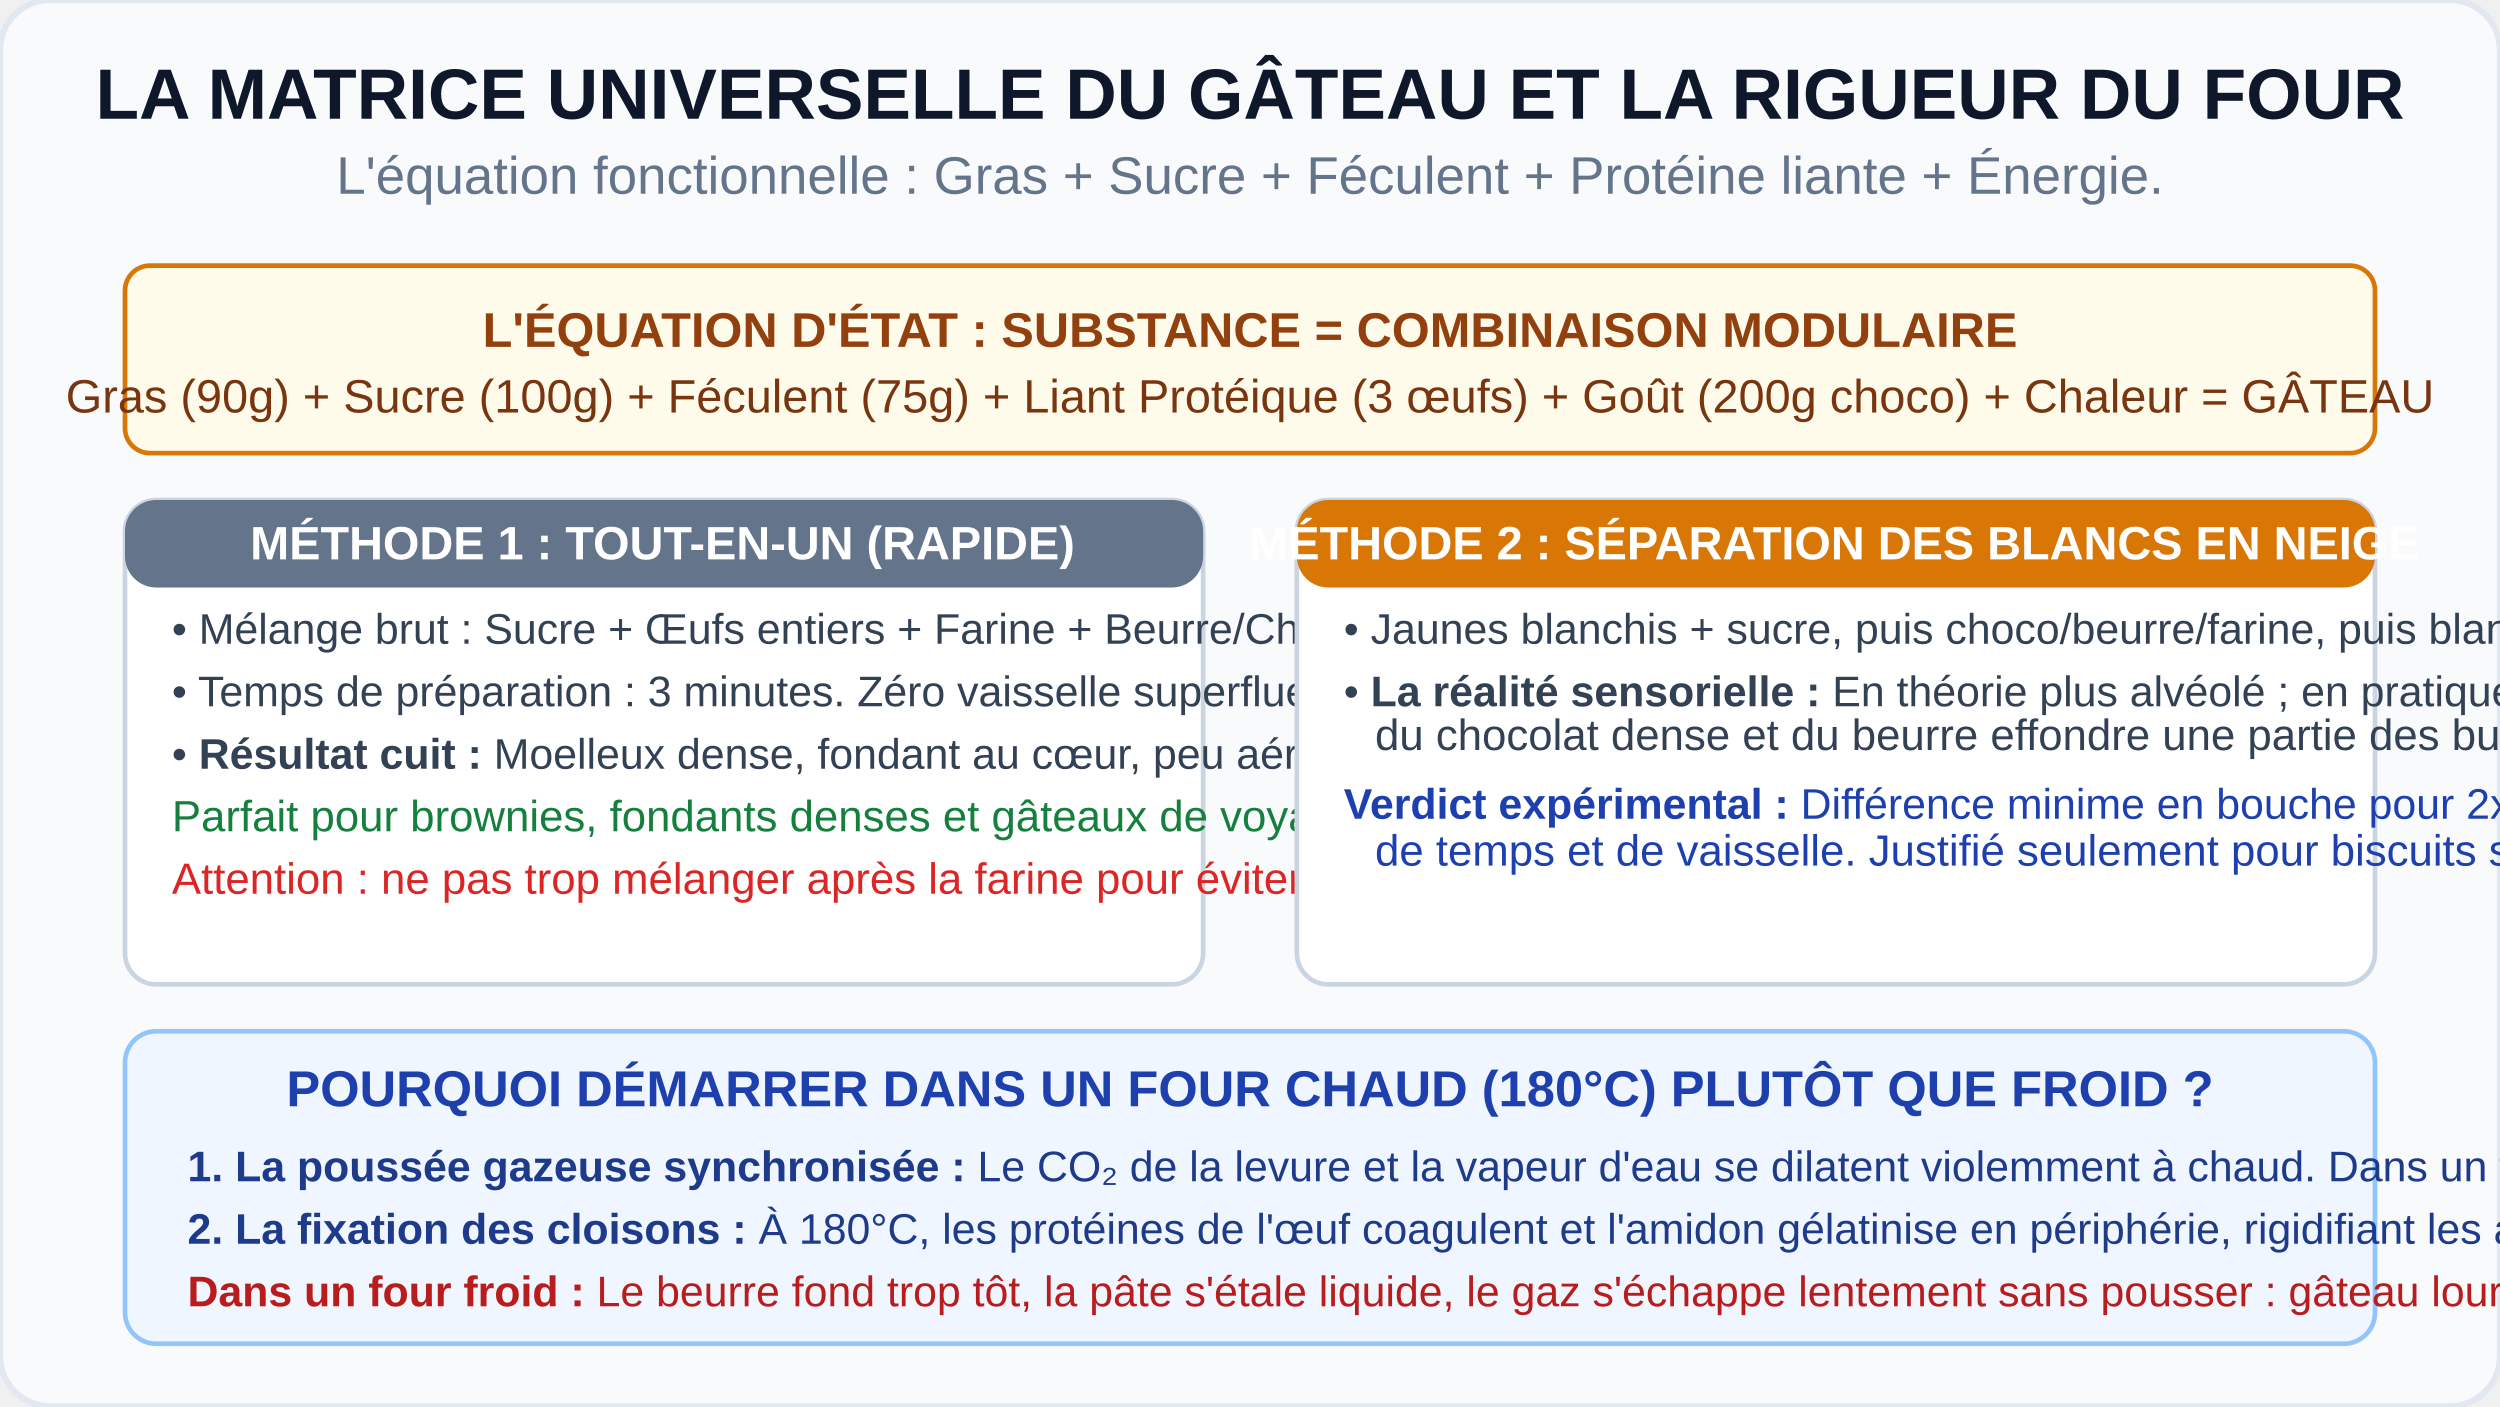
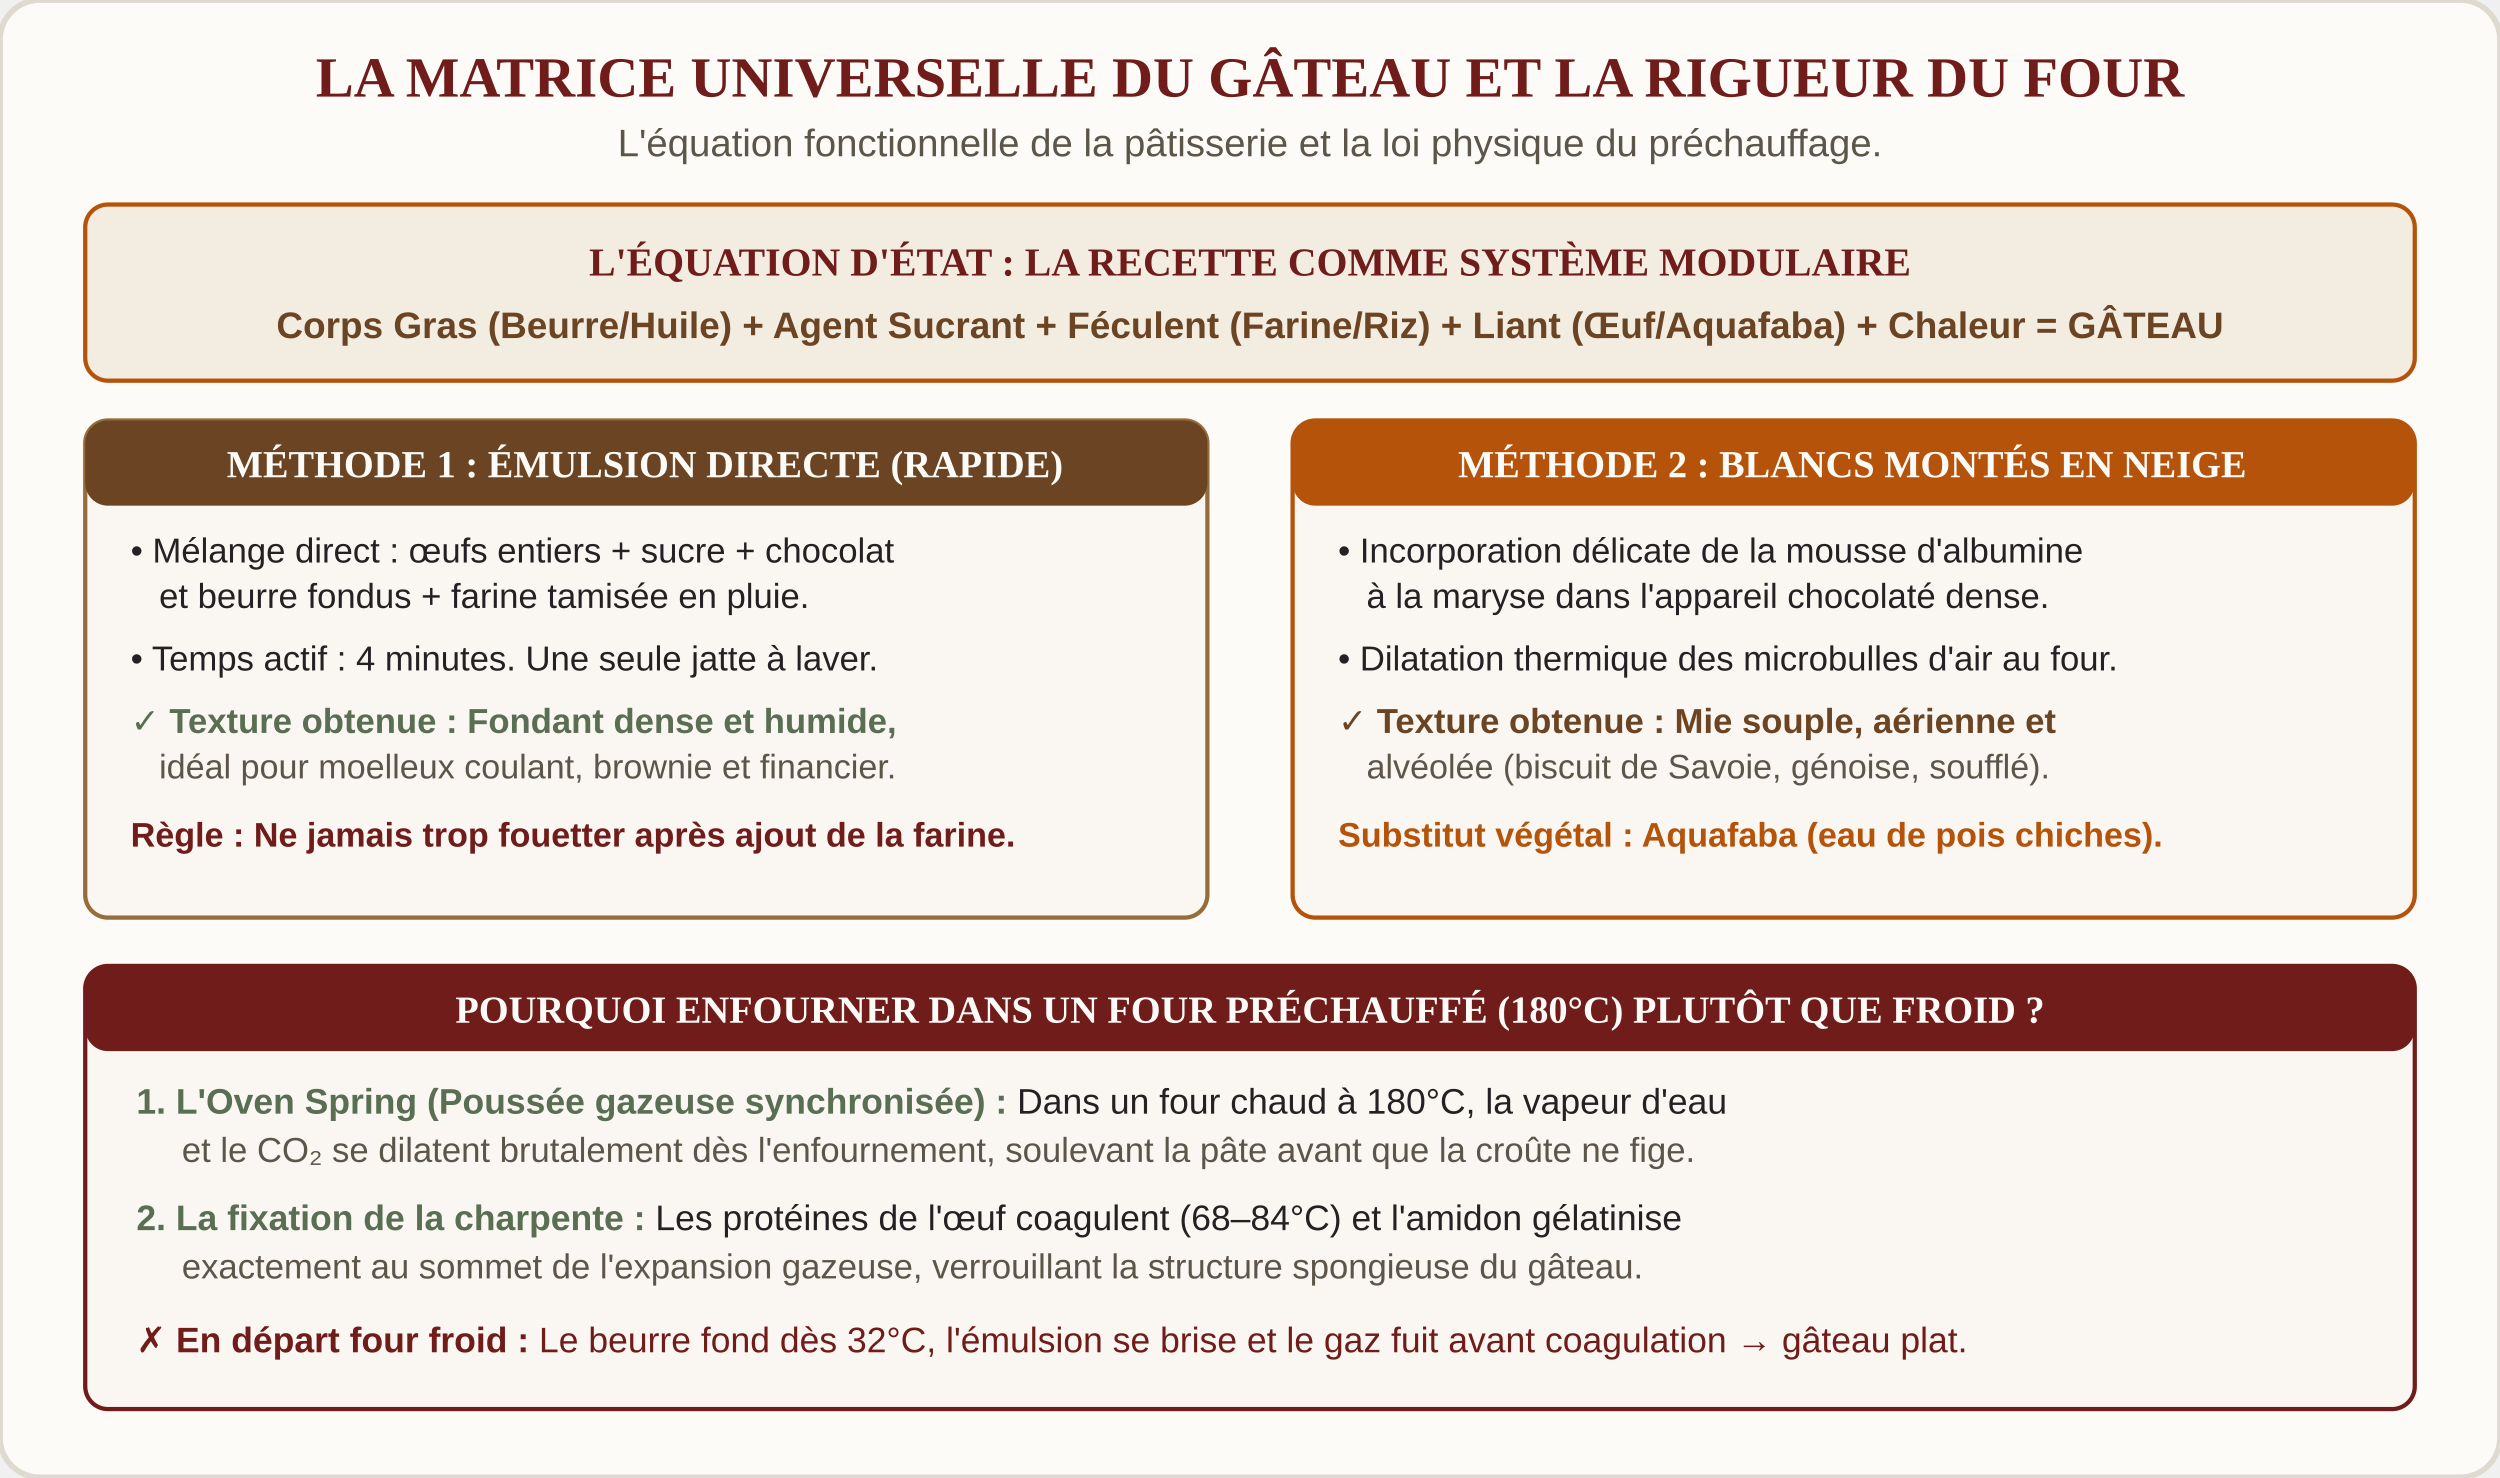
- <svg xmlns="http://www.w3.org/2000/svg" viewBox="0 0 800 450" width="100%" height="100%">
-   <rect width="800" height="450" rx="16" fill="#f8fafc" stroke="#e2e8f0" stroke-width="2" />
-   <text x="400" y="38" font-family="Liberation Sans, Arial, sans-serif" font-size="22.8" font-weight="bold" fill="#0f172a" text-anchor="middle">LA MATRICE UNIVERSELLE DU GÂTEAU ET LA RIGUEUR DU FOUR</text>
-   <text x="400" y="62" font-family="Liberation Sans, Arial, sans-serif" font-size="16.9" fill="#64748b" text-anchor="middle">L'équation fonctionnelle : Gras + Sucre + Féculent + Protéine liante + Énergie.</text>
-   <g transform="translate(40, 85)">
-     <rect width="720" height="60" rx="8" fill="#fffbeb" stroke="#d97706" stroke-width="1.5" />
-     <text x="360" y="26" font-family="Liberation Sans, Arial, sans-serif" font-size="15.6" font-weight="bold" fill="#92400e" text-anchor="middle">L'ÉQUATION D'ÉTAT : SUBSTANCE = COMBINAISON MODULAIRE</text>
-     <text x="360" y="47" font-family="Liberation Sans, Arial, sans-serif" font-size="15.0" fill="#78350f" text-anchor="middle">Gras (90g) + Sucre (100g) + Féculent (75g) + Liant Protéique (3 œufs) + Goût (200g choco) + Chaleur = GÂTEAU</text>
+ <svg xmlns="http://www.w3.org/2000/svg" viewBox="0 0 880 520" width="100%" height="100%">
+   <rect width="880" height="520" rx="14" fill="#FCFBF7" stroke="#DFDACF" stroke-width="2" />
+   <text x="440" y="34" font-family="Liberation Serif, Georgia, serif" font-size="20" font-weight="bold" fill="#701C1A" text-anchor="middle">LA MATRICE UNIVERSELLE DU GÂTEAU ET LA RIGUEUR DU FOUR</text>
+   <text x="440" y="55" font-family="Liberation Sans, Arial, sans-serif" font-size="13.5" fill="#5C5549" text-anchor="middle">L'équation fonctionnelle de la pâtisserie et la loi physique du préchauffage.</text>
+   <g transform="translate(30, 72)">
+     <rect width="820" height="62" rx="8" fill="#F2ECE1" stroke="#B45309" stroke-width="1.5" />
+     <text x="410" y="25" font-family="Liberation Serif, Georgia, serif" font-size="14" font-weight="bold" fill="#701C1A" text-anchor="middle">L'ÉQUATION D'ÉTAT : LA RECETTE COMME SYSTÈME MODULAIRE</text>
+     <text x="410" y="47" font-family="Liberation Sans, Arial, sans-serif" font-size="13" font-weight="bold" fill="#6B4423" text-anchor="middle">Corps Gras (Beurre/Huile) + Agent Sucrant + Féculent (Farine/Riz) + Liant (Œuf/Aquafaba) + Chaleur = GÂTEAU</text>
  </g>
-   <g transform="translate(40, 160)">
-     <rect width="345" height="155" rx="10" fill="#ffffff" stroke="#cbd5e1" stroke-width="1.5" />
-     <rect x="0" y="0" width="345" height="28" rx="10" fill="#64748b" />
-     <text x="172" y="19" font-family="Liberation Sans, Arial, sans-serif" font-size="15.0" font-weight="bold" fill="#ffffff" text-anchor="middle">MÉTHODE 1 : TOUT-EN-UN (RAPIDE)</text>
-     <text x="15" y="46" font-family="Liberation Sans, Arial, sans-serif" font-size="13.7" fill="#334155">• Mélange brut : Sucre + Œufs entiers + Farine + Beurre/Choco fondus.</text>
-     <text x="15" y="66" font-family="Liberation Sans, Arial, sans-serif" font-size="13.7" fill="#334155">• Temps de préparation : 3 minutes. Zéro vaisselle superflue.</text>
-     <text x="15" y="86" font-family="Liberation Sans, Arial, sans-serif" font-size="13.7" fill="#334155">• <tspan font-weight="bold">Résultat cuit :</tspan> Moelleux dense, fondant au cœur, peu aéré.</text>
-     <text x="15" y="106" font-family="Liberation Sans, Arial, sans-serif" font-size="14.0" fill="#15803d">Parfait pour brownies, fondants denses et gâteaux de voyage.</text>
-     <text x="15" y="126" font-family="Liberation Sans, Arial, sans-serif" font-size="14.0" fill="#dc2626">Attention : ne pas trop mélanger après la farine pour éviter le gluten dur.</text>
+   <g transform="translate(30, 148)">
+     <rect width="395" height="175" rx="8" fill="#FAF7F2" stroke="#966C3B" stroke-width="1.5" />
+     <rect width="395" height="30" rx="8" fill="#6B4423" />
+     <text x="197" y="20" font-family="Liberation Serif, Georgia, serif" font-size="13.5" font-weight="bold" fill="#FCFBF7" text-anchor="middle">MÉTHODE 1 : ÉMULSION DIRECTE (RAPIDE)</text>
+     <text x="16" y="50" font-family="Liberation Sans, Arial, sans-serif" font-size="12.2" fill="#242124">• Mélange direct : œufs entiers + sucre + chocolat</text>
+     <text x="26" y="66" font-family="Liberation Sans, Arial, sans-serif" font-size="12.2" fill="#242124">et beurre fondus + farine tamisée en pluie.</text>
+     <text x="16" y="88" font-family="Liberation Sans, Arial, sans-serif" font-size="12.2" fill="#242124">• Temps actif : 4 minutes. Une seule jatte à laver.</text>
+     <text x="16" y="110" font-family="Liberation Sans, Arial, sans-serif" font-size="12.2" fill="#5A6E54" font-weight="bold">✓ Texture obtenue : Fondant dense et humide,</text>
+     <text x="26" y="126" font-family="Liberation Sans, Arial, sans-serif" font-size="12.0" fill="#5C5549">idéal pour moelleux coulant, brownie et financier.</text>
+     <text x="16" y="150" font-family="Liberation Sans, Arial, sans-serif" font-size="12.0" font-weight="bold" fill="#701C1A">Règle : Ne jamais trop fouetter après ajout de la farine.</text>
  </g>
-   <g transform="translate(415, 160)">
-     <rect width="345" height="155" rx="10" fill="#ffffff" stroke="#cbd5e1" stroke-width="1.5" />
-     <rect x="0" y="0" width="345" height="28" rx="10" fill="#d97706" />
-     <text x="172" y="19" font-family="Liberation Sans, Arial, sans-serif" font-size="15.0" font-weight="bold" fill="#ffffff" text-anchor="middle">MÉTHODE 2 : SÉPARATION DES BLANCS EN NEIGE</text>
-     <text x="15" y="46" font-family="Liberation Sans, Arial, sans-serif" font-size="13.7" fill="#334155">• Jaunes blanchis + sucre, puis choco/beurre/farine, puis blancs montés.</text>
-     <text x="15" y="66" font-family="Liberation Sans, Arial, sans-serif" font-size="13.7" fill="#334155">• <tspan font-weight="bold">La réalité sensorielle :</tspan> En théorie plus alvéolé ; en pratique, le poids</text>
-     <text x="25" y="80" font-family="Liberation Sans, Arial, sans-serif" font-size="14.0" fill="#334155">du chocolat dense et du beurre effondre une partie des bulles !</text>
-     <text x="15" y="102" font-family="Liberation Sans, Arial, sans-serif" font-size="13.7" fill="#1e40af">
-       <tspan font-weight="bold">Verdict expérimental :</tspan> Différence minime en bouche pour 2x plus</text>
-     <text x="25" y="117" font-family="Liberation Sans, Arial, sans-serif" font-size="14.0" fill="#1e40af">de temps et de vaisselle. Justifié seulement pour biscuits soufflés légers.</text>
+   <g transform="translate(455, 148)">
+     <rect width="395" height="175" rx="8" fill="#FAF7F2" stroke="#B45309" stroke-width="1.5" />
+     <rect width="395" height="30" rx="8" fill="#B45309" />
+     <text x="197" y="20" font-family="Liberation Serif, Georgia, serif" font-size="13.5" font-weight="bold" fill="#FCFBF7" text-anchor="middle">MÉTHODE 2 : BLANCS MONTÉS EN NEIGE</text>
+     <text x="16" y="50" font-family="Liberation Sans, Arial, sans-serif" font-size="12.2" fill="#242124">• Incorporation délicate de la mousse d'albumine</text>
+     <text x="26" y="66" font-family="Liberation Sans, Arial, sans-serif" font-size="12.2" fill="#242124">à la maryse dans l'appareil chocolaté dense.</text>
+     <text x="16" y="88" font-family="Liberation Sans, Arial, sans-serif" font-size="12.2" fill="#242124">• Dilatation thermique des microbulles d'air au four.</text>
+     <text x="16" y="110" font-family="Liberation Sans, Arial, sans-serif" font-size="12.2" fill="#6B4423" font-weight="bold">✓ Texture obtenue : Mie souple, aérienne et</text>
+     <text x="26" y="126" font-family="Liberation Sans, Arial, sans-serif" font-size="12.0" fill="#5C5549">alvéolée (biscuit de Savoie, génoise, soufflé).</text>
+     <text x="16" y="150" font-family="Liberation Sans, Arial, sans-serif" font-size="12.0" font-weight="bold" fill="#B45309">Substitut végétal : Aquafaba (eau de pois chiches).</text>
  </g>
-   <g transform="translate(40, 330)">
-     <rect width="720" height="100" rx="10" fill="#eff6ff" stroke="#93c5fd" stroke-width="1.5" />
-     <text x="360" y="24" font-family="Liberation Sans, Arial, sans-serif" font-size="16.2" font-weight="bold" fill="#1e40af" text-anchor="middle">POURQUOI DÉMARRER DANS UN FOUR CHAUD (180°C) PLUTÔT QUE FROID ?</text>
-     <text x="20" y="48" font-family="Liberation Sans, Arial, sans-serif" font-size="13.7" fill="#1e3a8a">
-       <tspan font-weight="bold">1. La poussée gazeuse synchronisée :</tspan> Le CO₂ de la levure et la vapeur d'eau se dilatent violemment à chaud. Dans un four chaud, les bulles gonflent AVANT que la pâte ne fige.</text>
-     <text x="20" y="68" font-family="Liberation Sans, Arial, sans-serif" font-size="13.7" fill="#1e3a8a">
-       <tspan font-weight="bold">2. La fixation des cloisons :</tspan> À 180°C, les protéines de l'œuf coagulent et l'amidon gélatinise en périphérie, rigidifiant les alvéoles au pic de dilatation.</text>
-     <text x="20" y="88" font-family="Liberation Sans, Arial, sans-serif" font-size="13.7" fill="#b91c1c">
-       <tspan font-weight="bold">Dans un four froid :</tspan> Le beurre fond trop tôt, la pâte s'étale liquide, le gaz s'échappe lentement sans pousser : gâteau lourd et tassé.</text>
+   <g transform="translate(30, 340)">
+     <rect width="820" height="156" rx="8" fill="#FAF7F2" stroke="#701C1A" stroke-width="1.5" />
+     <rect width="820" height="30" rx="8" fill="#701C1A" />
+     <text x="410" y="20" font-family="Liberation Serif, Georgia, serif" font-size="13.5" font-weight="bold" fill="#FCFBF7" text-anchor="middle">POURQUOI ENFOURNER DANS UN FOUR PRÉCHAUFFÉ (180°C) PLUTÔT QUE FROID ?</text>
+     <text x="18" y="52" font-family="Liberation Sans, Arial, sans-serif" font-size="12.5" fill="#242124">
+       <tspan font-weight="bold" fill="#5A6E54">1. L'Oven Spring (Poussée gazeuse synchronisée) :</tspan> Dans un four chaud à 180°C, la vapeur d'eau</text>
+     <text x="34" y="69" font-family="Liberation Sans, Arial, sans-serif" font-size="12.2" fill="#5C5549">et le CO₂ se dilatent brutalement dès l'enfournement, soulevant la pâte avant que la croûte ne fige.</text>
+     <text x="18" y="93" font-family="Liberation Sans, Arial, sans-serif" font-size="12.5" fill="#242124">
+       <tspan font-weight="bold" fill="#5A6E54">2. La fixation de la charpente :</tspan> Les protéines de l'œuf coagulent (68–84°C) et l'amidon gélatinise</text>
+     <text x="34" y="110" font-family="Liberation Sans, Arial, sans-serif" font-size="12.2" fill="#5C5549">exactement au sommet de l'expansion gazeuse, verrouillant la structure spongieuse du gâteau.</text>
+     <text x="18" y="136" font-family="Liberation Sans, Arial, sans-serif" font-size="12.5" fill="#701C1A">
+       <tspan font-weight="bold">✗ En départ four froid :</tspan> Le beurre fond dès 32°C, l'émulsion se brise et le gaz fuit avant coagulation → gâteau plat.</text>
  </g>
</svg>
